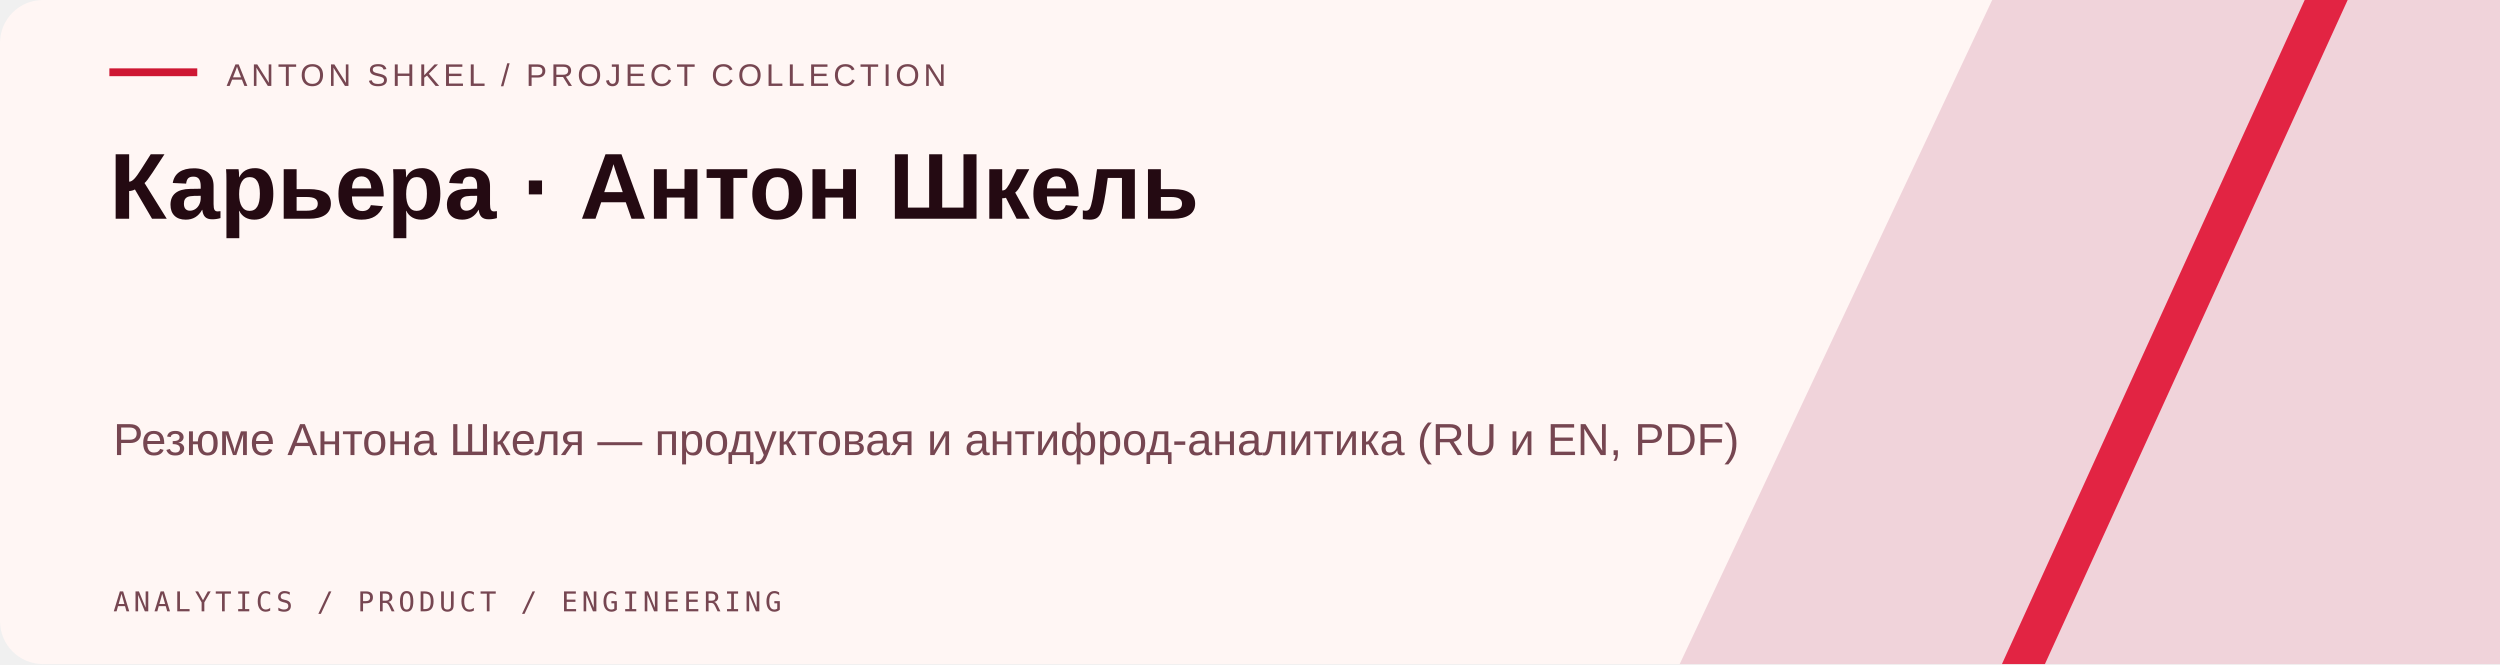
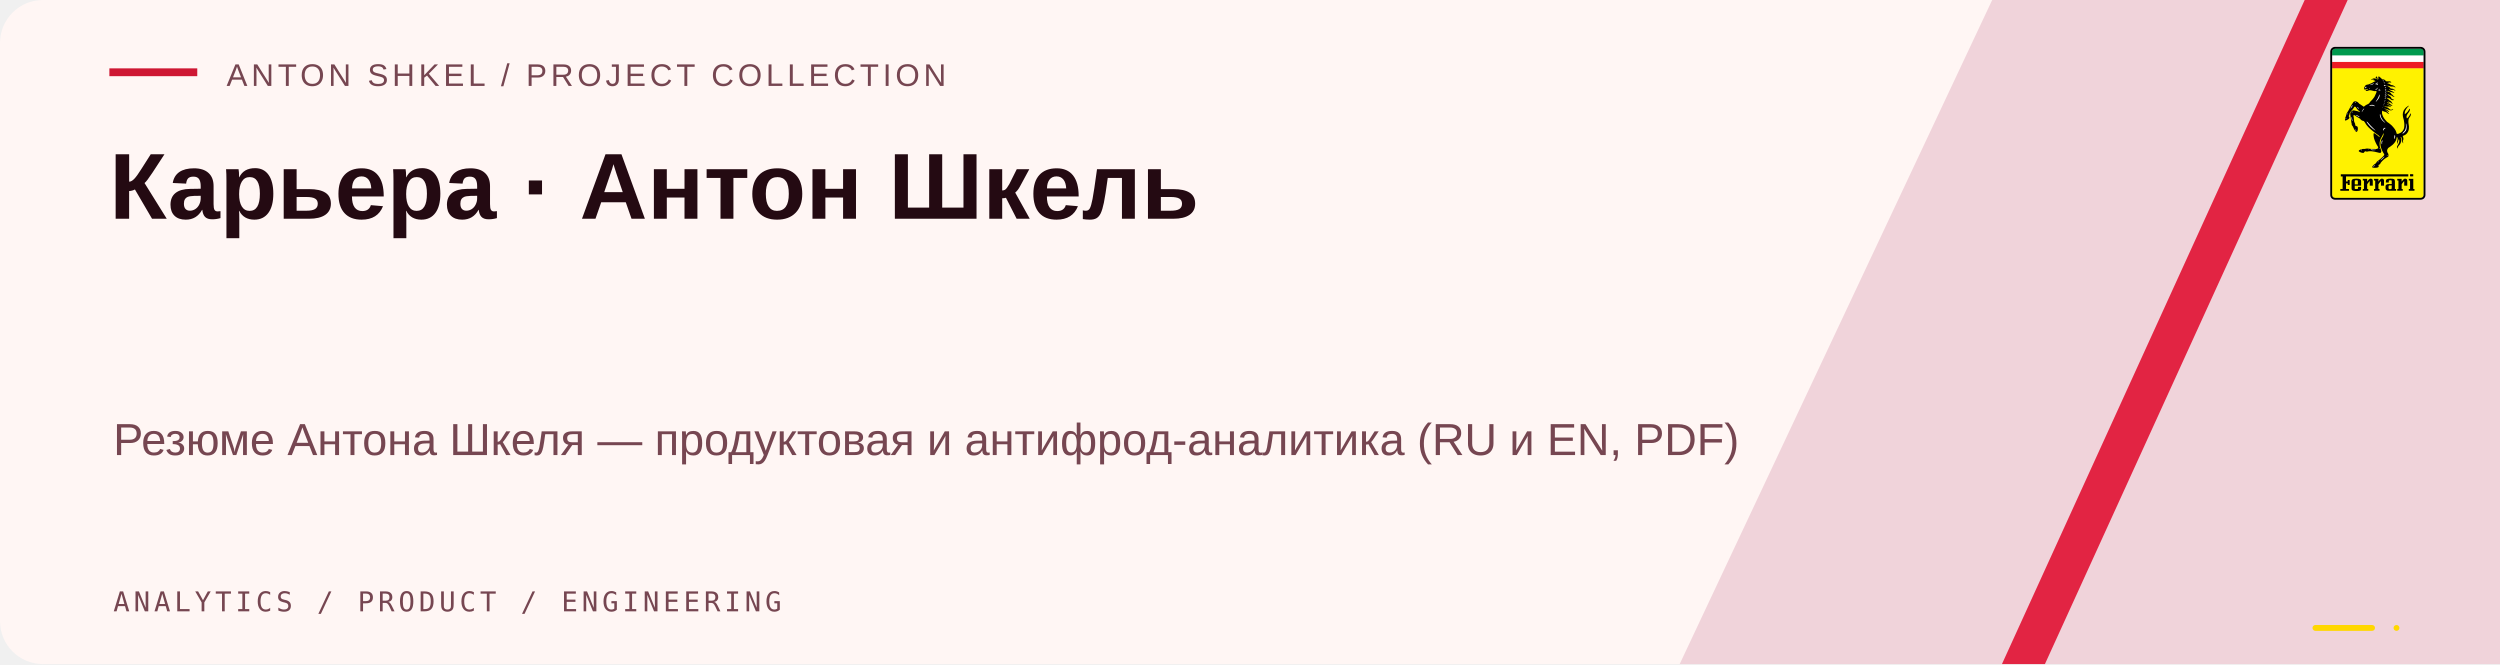
<svg xmlns="http://www.w3.org/2000/svg" width="1280" height="340" viewBox="0 0 1280 340" role="img" aria-label="Карьера · Антон Шкель">
  <rect width="1280" height="340" rx="22" fill="#fff6f4" />
  <path d="M1020 0h260v340H860z" fill="#f0d3da" />
  <path d="M1180 0h22l-155 340h-22z" fill="#e22443" />
  <rect x="56" y="35" width="45" height="4" fill="#ce1733" />
  <text x="116" y="44" fill="#764651" font-family="Segoe UI,Arial,sans-serif" font-size="16" letter-spacing="2">ANTON SHKEL / PROJECT COLLECTION</text>
  <g font-family="Segoe UI,Arial,sans-serif">
    <text x="56" y="112" font-size="48" font-weight="700" fill="#240a12">Карьера · Антон Шкель</text>
    <text x="58" y="233" font-size="23" fill="#764651">Резюме Антона Шкеля — продуктовая и антифрод-аналитика (RU и EN, PDF)</text>
  </g>
  <text x="58" y="313" font-family="Consolas,monospace" fill="#764651" font-size="14" letter-spacing="2">ANALYTICS / PRODUCT / ENGINEERING</text>
+   <g id="tifoso-badge">
+     <g transform="translate(1193 24) scale(0.1424419)">
+       <path fill="none" clip-rule="evenodd" d="M0 574.034V0l349.46.369v573.665" />
+       <path d="M325.738 0c9.509 0 17.198 7.607 17.198 17.015V532.42c0 9.4-7.689 17.015-17.198 17.015H17.753c-9.5 0-17.191-7.614-17.191-17.015V17.015C.562 7.607 8.253 0 17.753 0h307.985" fill="#FFF" />
+       <path d="M7.246 76.404h329.229V531.39c0 3.784-.646 6.123-3.198 8.661-2.77 2.753-5.2 3-9.586 3l-306.615.03c-2.416 0-4.269-.77-6.269-2.461-2.477-2.123-3.561-4.769-3.561-7.569V76.404" fill="#FFF200" />
+       <path fill="#ED1C24" d="M7.246 53.513h329.229v23.375H7.246z" />
+       <path fill="#FFF" d="M7.246 30.091h329.229v23.376H7.246z" />
+       <path d="M16.553 6.315h310.4c4.971 0 9.555 4.792 9.555 9.469v14.922H7.246l.03-13.123v-1.092c0-5.291 4.077-9.653 9.277-10.176" fill="#009A4E" />
+       <path d="M325.738 0c9.509 0 17.198 7.607 17.198 17.015V532.42c0 9.4-7.689 17.015-17.198 17.015H17.753c-9.5 0-17.191-7.614-17.191-17.015V17.015C.562 7.607 8.253 0 17.753 0h307.985m0 6.792H17.753c-5.708 0-10.322 4.584-10.322 10.223V532.42c0 5.646 4.615 10.199 10.322 10.199h307.985c5.709 0 10.323-4.553 10.323-10.199V17.015c0-5.638-4.614-10.223-10.323-10.223z" />
+       <path d="M165.692 105.28s-.208 1.984-.661 3.146c-.446 1.076-1.608 1.8-1.531 2.522.077.708.831 1.562 2 2.153 1.146.6 1.607 1.062 2.784 1.362 1.092.27 2.477 1.069 2.869.154.393-.931-.199-2.062-.861-3.146-1.154-1.892-1.738-2.354-3.438-4.954-.362-.56-.646-1.161-1.162-1.237" />
+       <path d="M157.069 309.693c.115-.339 2.838 1.385 4.253 2.216 2.977 1.784 4.315 2.845 6.946 4.814 2.085 1.585 3.092 2.4 5.185 4.2 2.568 2.215 3.953 4.107 4.646 3.677 1-1.2-1.638-4.708-3.97-6.614-2.268-1.878-4.614-3.4-6.422-4.585-2.331-1.555-2.539-1.908-6.023-4.247-3.746-2.507-6.976-5.66-6.976-5.66l-3.639-2.861-5.699-4.808-6.338-5.838-4.784-5.331s-3.723-4.553-4.315-5.431c-.6-.869-2.354-3.685-3.799-6.068-1.293-2.139-3.8-5.461-4.031-5.746-1.354-1.639-4.446-.977-8.039-3.092-4.361-2.577-5.415-4.931-5.415-4.931s-.162-.345-.331-.53c-.162-.193-.492-.431-.492-.431l-2.285-1.592-1.308-.862s-.992-.823-2.238-1.354c-1.254-.554-4.046-2.177-4.046-2.177l-4.992-3.184s-1.954-1.569-2.6-2.092c-.661-.5-1.892-1.215-1.892-1.215s-.785-.393-1.023-.408c-.238-.016-1.276-.108-1.276-.108s-.962-.254-1.939.893c-.977 1.154-.738.538.854 7.03.63 2.553.569 11.561 1.246 14.306.861 3.523 3.338 8.077 3.592 8.615.247.531.423 2.5.423 2.5s-.107 1.593.062 2.601c.754 4.653 7.561 1.591 9.062 7.976 1.477 6.3-.885 12.584-.885 12.584s-1.462 3.124-3.531 3.615c-2.061.478-5.261-4.091-7.576-7.791-2.284-3.639-4.153-8.408-4.753-9.923-.6-1.516-.916-1.847-1.608-2.946-1.023-1.639-1.846-1.338-2.992-3.923-1.154-2.584-.131-3.623-.646-5.876-.3-1.246-.569-1.385-.961-3.17-.377-1.776-.885-7.43-.885-7.43l-.723-5.261s-.254-2.4-.584-3.908c-1.146-5.261-1.546-10.353-1.546-10.353l-.215-2.092-.077-2.161s-.069-1.039.185-2.108c.254-1.068.77-1.953.77-1.953s1.062-1.777 1.246-2.223c.177-.423 2.346-2.946 2.346-2.946s1.138-.946 2.992-2.077c1.862-1.131 3.531-1.054 3.531-1.054s.492-.046 3.785.362c3.292.407 10.061 2.207 11.769 2.646 1.684.455 3.7 1.162 5.007 1.892 3.761 2.046 4.9 1.178 1.908-1.168-2.016-1.577-2.584-2.285-4.208-3.761-1.37-1.262-2.446-2.101-3.469-3.262-1.023-1.185-3.938-5.484-3.938-5.484l-1.823-2.692s-.977-1.107-1.139-1.185a13.378 13.378 0 01-.646-.469s-1.207.061-2.454-.177c-1.261-.254-1.846 1.516-1.846 1.516s-2.708 5.053-5.461 8.146c-4.461 5.022-7.661 8.438-9.299 11.114-2.3 3.708-1.792 7.77-2.977 9.646-.692 1.1-1.069 1.262-1.446 2.223-1.154 2.916 3.038 4.515 2.077 7.745-1.531 5.124-13.53 10.192-15.123 9.346-1.654-.869-.3-7.799.254-10.038.569-2.253 2.253-5.576 2.408-5.745.146-.162.554-.947.676-1.608.131-.661.177-2.161.254-2.992.077-.839.423-2.161.423-2.161s.046-.285 1.107-2.584c1.069-2.315 4.977-7.7 7.777-12.838 1.846-3.354 2.615-5.384 4.461-8.746 1.7-3.084 4.615-7.792 4.615-7.792s1.23-2.4 1.807-3.292c.585-.916 1.815-2.646 2.969-4.354 1.162-1.7 1.446-2.977 2.961-4.377 1.254-1.169 2.108-1.792 3.746-2.315 2.438-.808 4.108-.376 6.6.316 2.584.707 4.361 1.892 6.054 3.292a24.232 24.232 0 012.938 2.977l.823 1.215.507.3 1.57 1.008 3.592 2.376s8.523 5.8 9 6.115c.454.3 1.984 1.554 2.284 1.654.316.092 2.585-2.37 7.039-5.438 5.153-3.577 6.976-3.308 8.685-4.238 1.684-.931 2.376-1.7 3.7-3.023 2-2 2.015-3.069 4.284-5.861 2.285-2.784 4.423-4.346 4.423-4.346s.315-.315 4.385-4.915c4.061-4.584 5.861-8.054 5.861-8.054l2.231-4.469s3.23-6.945 4.269-9.692c1.046-2.753 1.046-3.669 1.046-3.669s.153-.723-.631-2.123c-.808-1.393-1.639-.762-3.185-.446-2.961.631-4.761-.139-7.753-.661-2.738-.455-4.169-1.277-6.915-1.731-2.784-.469-4.407-.93-7.2-.661-.423.046-1.276.223-1.685.361-1.577.523-2.015.646-3.184 1.323-1.354.631-2.246.831-3.746.869-1.039.031-1.669.062-2.63-.315-.662-.254-1.039-.446-1.562-.915a3.658 3.658 0 01-.723-.839c-.03-.292-.123-.277.162-.753.277-.485.623-.57.623-.57l1.277-.315s1.8-.469 1.969-.516c.162-.046 1.877-.6 2.63-.838.762-.238 1.593-.677 1.593-.677s.461-.738.284-1.161c-.223-.478-1.246-.523-1.246-.523s-1.431.523-1.592.569c-.154.031-2.439.753-2.439.753s-1.792.393-3.184.723c-1.4.315-3.4.477-3.4.477l-.6-.162s-.677-.454-.784-.93c-.1-.423-.162-.739-.239-1.223-.3-1.77-.661-2.839-.238-4.584.162-.731.331-1.139.646-1.815.269-.562.446-.885.792-1.416l1.101-1.8 2.077-3.069c.715-.723 1.185-1.084 2.084-1.592 1.323-.738 2.092-.946 3.746-1.131 1.623-.177 1.846-.161 4.146-.677 2.315-.523 3.954-1.438 3.954-1.438s5.531-2.031 8.899-3.685c3.53-1.73 5.069-3.577 8.723-5.007 1.546-.6 2.446-.885 4.038-1.292.2-.131.3-.254.362-.493.154-.577-.738-.846-1.354-.785-.554.046-1.815.631-2.1 0-.216-.484 1.153-.769 1.153-.769s.646-.3.662-.661c.016-.554-.93-.193-1.354-.239-2.146-.239-2.315-.631-3.8-.992-1.746-.438-2.691-.977-4.507-1.054-1.6-.062-3.1.277-4.107.515-.992.254-1.023-.723-.631-.915 2.808-1.308 2.869-1.416 4.854-1.508 1.084-.046 2.6.185 2.769.269.162.092 2.331-.015 2.885-.584.569-.554-1.777-.523-2.885-.962-1.022-.407-2.584-.522-2.553-1.2.054-.677.808-.3 1.346-.438.676-.162 1.069-.146 1.761-.238 1.247-.169 1.354-.285 3.2-.438 1.823-.177 4.454.6 4.454.6s2.761 1.224 4.115 1.87c1.354.63 2.992.961 2.992.961s1.922.269 3.385-.646c1.484-.908.646-1.508.13-2.346-.508-.785-1.153-1.923-.208-4.077.839-1.877 1.277-4.069 1.516-4.269.301-.238 1.462 1.446 2.215 2.139 2.7 2.523 6.27 3.769 9.639 9.045.262.423 1.508-.254 5.415.346s7.323 4.784 8.185 5.785c.893 1.007 2.046.953 2.046.953l1.877.254 6.814.115s3.093-.554 4.877.124c1.246.469 5.4 3.246 3.508 4.299-1.323.739-2.569-.884-3.769-.961-1.416-.092-2.031.177-3.293.492-2.646.662-8.322 2.377-6.261 3.069.153.061.446.107.446.107l1.015.177s2.493.569 4 1.161c2.276.9 3.354 1.893 5.446 3.123 1.199.692 1.723 1.385 3.03 1.777 1.2.347 1.969 0 3.2.208 1.615.285 2.522.616 4 1.323 2.199 1.054 2.999 2.331 4.969 3.746.984.715 1.814.823 2.553 1.785.17.215.309.331.386.584.262.877-1.447.361-2.354.216-1-.169-1.415-.662-2.338-1.085-1.369-.646-2.016-1.354-3.508-1.623-1.077-.208-1.723-.046-2.83.015-1.077.046-1.646.208-2.724.223-1.83.031-2.861-.13-4.661-.508-2.016-.422-3.016-1.207-5.015-1.623-2.262-.469-6.261-2.407-5.877-.469.2.931 2.323 1.715 2.323 1.715s1.461.785 2.846 1.4c1.385.6 2.153 1.516 2.153 1.516l.954.708s.984 1.354 2.277 2.884c1.261 1.508 3.507 1.461 3.507 1.461s1.354 0 4.276.6c2.908.6 5.908 2.399 5.908 2.399s2.261 1.554 3.584 3.116c1.308 1.562.554 2.346.385 2.507-.153.169-.093.092-.277.169-.153.077-1.784-1.969-1.784-1.969l-1.169-.992s-1.139-.8-2.615-1.277c-1.477-.469-1.97-.154-1.97-.154s-3.138.877-5.876.8c-2.708-.077-4.123-1.162-4.123-1.162l-1.723-1.154s-2.585-2.423-2.678-1.276c-.062.777 1.139 1.638 1.139 1.638s.831.838 1.385 1.37c1.046 1.03 1.478 1.546 2.677 2.614 1.2 1.078 1.938 1.078 1.938 1.078s.646.153.892.2c.247.046.678.162.678.162s.4.154 2.276.916c1.861.753 3.877 2.392 3.877 2.392s.185.154.462.208c.276.031.83.308.984.354.169.038.646.038 1.723.192 1.093.162.677.854.677.854l-.185.261-.893.6s-1.153.331-1.938.369c-.8.046-1.938-.399-1.938-.399l-2.416-.908s-2.445-.646-2.969-.731c-.523-.077-2.707-.515-3.076-.592-.354-.084-1.446-.477-1.738-.646-.293-.161-.831-.269-2.154-.915-1.308-.646-1.831-1.392-3.461-1.908-1.646-.523-2.646-.63-3.877.224-2.123 1.461 3.199 1.7 5.846 3.022 3.908 1.923 6.107 3.338 7.03 5.416.938 2.084 1.877 2.838 1.877 2.838s2.754 1.385 3.984 2.838c.677.784.77 1.431 1.446 2.215 1.507 1.769 4.431 1.669 5.016 3.169.554 1.399-2.37.769-3.893.63-2.738-.269-3.4-2.777-5.954-3.784-1.445-.577-2.368-.577-3.846-1.084-2.692-.885-3.953-2.046-6.646-2.884-1.631-.5-4.585-2.646-4.215-.993.061.4.307.708.414.947.139.238.816 1.115.816 1.115s.907 1.2 1.322 1.516c.385.331 2.123 1.638 4.615 2.992 2.462 1.354 4.615 3.954 4.615 3.954s.739 1.062 1.093 1.801c.369.831.107 1.084.692 2.238.538 1.146.8 1.369 1.538 2.077 1.815 1.746 3.723 1.399 6.03 2.346.631.269.677.361 1.354 1.084.677.715-.124 1.022-.124 1.022s-2.568.662-4.23.523c-2.153-.169-3.123-.831-5.215-1.877-2.123-1.038-3.23-2.907-3.445-3.022-.185-.124-.708-.677-1.108-.962-.399-.284-1.431-.5-2.354-.754-.938-.253-1.462-.3-2.399-.554-1.277-.362-2.601-.923-3.201-1.115-.6-.208-1.969-.454-2.969.138-2 1.185 3.107 1.984 4.692 3.685.815.854 1.153 1.454 1.923 2.354.585.692.831 1.177 1.555 1.715.491.361 1.399.753 1.399.753s1.23.57 3.03 1.562c1.8.992 3.907 3.799 3.907 3.799l1.277 1.954.754 1.115.2.516.276.63s.924 1.2 1.6 1.592c.678.408.554.762.554.762s-.076.247-.554.516c-.461.285-.723.046-1.399-.154-.677-.192-1.123-.838-1.707-1.308-.616-.492-1.262-1.684-2.354-2.361-.969-.584-2.23-.792-2.723-.946-.477-.176-1.677-.93-2.154-1.138-.461-.185-1.707-.754-1.707-.754s-2.399-1.338-3.724-1.699c-1.322-.37-.477.438-.477.438s1.186 1.846 2.323 2.584c1.478.977 3.554 1.839 2.877 2.63-.462.516-1.077.331-1.754.254-1.107-.13-2.446-1.454-2.446-1.454s-.553-.361-3.03-1.146c-2.462-.808-1.554.546-.985 1.277a4.735 4.735 0 001.309 1.115l1.677.754.769.238s.678.123 2.908.646c2.23.508 3.462 1.593 3.462 1.593s1.199 1.115 2.86 2.346c1.692 1.246 3.354 1.562 4.277 1.685.923.115.892.761.892.761s.123.593.063.785a.453.453 0 01-.432.362c-.185 0-.276.077-.522.208-.246.123-1.2.277-1.2.277s-2.492-.077-4.461-.562c-1.938-.477-3.662-1.831-3.847-1.907-.153-.077-1.969-1.084-3.23-1.484-1.215-.408-3.169-.231-3.385-.154-.199.077-.877.185-2.03.523-1.169.308.292.753.292.753l.831.077 1.984.154s2.062.238 3.8.884c1.738.631 2.877 1.908 4.031 3.077a13.966 13.966 0 002.431 1.9l.923.6.477.361.123.315s-.046.162-.123.361c-.077.208-.369.361-.369.361s-.431-.077-.615-.077c-.216 0-1.523-.692-2.492-1.115-1-.438-1.508-.854-2.585-1.116-.923-.223-2.153-.323-2.431-.238-.276.077-2.308.362-3.877.469-1.568.123-2.923.146-4.769-.077-2.63-.315-6.122-2.393-6.569-1.815-.907 1.215 1.862 1.561 3.216 2.338 1.846 1.069 5.046 2.031 5.046 2.031s2.338.515 3.707 1.161c3 1.393 3.908 3.454 6.323 5.623 1.323 1.215 2.4 1.738 4.184 2 1.539.224 1.508.039 3.938-.438 2.446-.484 3.924-2.8 4.631-1.953.139.162.077.315.046.554-.046.238-.245.677-.245.677s-.277.392-.708.838c-.446.438-2.123 1.354-3 1.715-.877.362-3.03.962-5.738.877-2.708-.077-6.522-2.154-6.522-2.154l-2.738-1.154s-1.262-.592-2.123-.915c-2.277-.862-3.723-.785-6.062-1.4-1.446-.392-2.399-.8-3.707-1.069-1.323-.284-.569.239-.446.423.615.838 1.445 1.107 2.492 1.592 1.385.677 2.354.539 3.769 1.139 1.585.639 2.97 1.539 3.847 2.108.861.554 1.508 1.185 2.354 2.062l2.907 2.492s.677.554.754.785c.076.239.399.838.246 1.8-.17.962-.954.285-.954.285l-.769-.492-.77-.708-1.216-1.007s-1.045-.947-2.846-1.862c-1.784-.931-3.938-1.162-3.938-1.162s-1.908-.284-1.846.316c.092.592.521.646 2.029 1.038 1.523.393 2.523 1.162 2.523 1.162s1.555 1.154 2.677 2.43c1.107 1.278 1.431 2.516 1.431 2.516s.569 1.046 2 2.43c1.431 1.4 2.185.915 2.107 1.593-.077.677-.708.8-.708.8s-.369-.032-.522-.032c-.154 0-.523-.207-.923-.361s-1.908-1.2-1.908-1.2-2.368-1.922-2.63-2.107a408.68 408.68 0 01-2.523-1.877s-1.323-.846-2.262-1.323a28.107 28.107 0 00-2.969-1.2c-.707-.231-2.031-.308-2.031-.308s-1.584-.238-2.553-.6c-1.523-.585-3.293-2.208-3.492-2.285-.216-.084-1.631-.569-1.908-.523-.276.031-.923 2.708-1.076 4.254-.646 6.477 1.076 10.776 3.753 16.715 3.861 8.63 14.614 19.36 14.614 19.36s2.708 1.531 3.847 2.446c3.215 2.516 8.538 6.077 13.261 10.784 4.03 4.038 9.385 11.199 9.385 11.199s3.106 4.323 4.553 7.384c1.754 3.754 3.17 9.478 3.17 9.478s.123.984.215 1.2c.123.199.399.461.585.461l1.876.062c.185 0 2.323-.153 3.739-.508 1.4-.354 4.723-1.877 6.938-3.03 2.184-1.17 4.815-3.385 4.815-3.385s.507-.431 3.062-3.292c2.585-2.861 4.246-7.153 4.876-8.776.616-1.607 1.124-4.707 1.493-10 .399-5.314-.323-10.915-.323-10.915s-.969-7.815-1.555-10.477c-.584-2.645-1.999-6.984-1.999-6.984s-.984-3.86-1.292-6.298c-.324-2.439-.369-6.408-.369-6.408s0-2.43.783-6.922c.816-4.469 3.555-8.977 3.555-8.977s.769-1.516 3.724-5.054c3.03-3.623 3.998-4.192 6.983-6.354 2.37-1.7 5.43-4.438 6.432-3.792 1.107.692-1.079 2.077-1.817 2.8-1.861 1.846-5.337 5.107-8.153 10.022-2.461 4.254-3.384 7.069-3.998 9.846-.617 2.77-.354 5.815-.277 6.854.093 1.039.661.662.661.662s5.984-4.808 9.23-8.446c3.523-3.938 6.661-10.946 7.891-11.007.831-.054 1.216 1.823 1.016 2.692-.768 3.638-1.029 4.092-2.216 6.507-1.353 2.769-2.613 4-4.491 6.554-1.97 2.677-2.938 3.7-4.522 7.245-2.291 5.1-.954 9.039-.954 9.039s.277 2.392 1.353 2.361c1.802-.062 5.754-5.054 8.339-9.139 1.909-2.992 2.6-6.453 3.847-8.269 1.138-1.607 2.139 2.616 1.646 5.108-.57 2.961-2.031 5.623-5.246 9.815-3.138 4.091-3.046 7.984-3.046 7.984s-.323 1.777-.585 5.654c-.245 3.86.862 9.723.862 9.723s.983 4.899 1.185 8.614c.185 3.738.061 12.223-3.432 18.83-1.384 2.646-4.354 6.308-4.354 6.308s-2.292 2.354-4.169 3.722c-1.878 1.37-6.385 3.509-6.385 3.509s-3.122 1.076-3.553 1.169c-.462.123-.738.507-.738.507s.276.601.399.847c.107.247.984 2.399.984 2.399s.938 3.046 1.292 5.462c.354 2.415-.062 2.969-.399 4.815-.339 1.77-1.107.953-1.308 4.43-.169 3.078 1.216 4.615.969 8.062-.106 1.508-1.815-1.907-2.646-3.353-1.754-3.14-1.339-7.97-1.369-9.169-.047-1.2-.14-2.524-.585-4.031-.538-1.97-1.354-3.492-2.261-4.692-.924-1.185-1.893-1.861-2.216-1.738-.323.108-.354.738-.354 1.046-.016.339.63 1.477.769 1.724.169.23 1.323 2.338 1.323 2.338s.507 1.631.707 4.801c.201 3.138-.769 7.045-.769 7.045s-1.262 4.385-2.584 6.97c-1.479 2.845-4.754 6.722-4.754 6.722s-2.354 2.154-4.124 5.692c-1.737 3.538-.245 5.077-.892 5.538-.677.446-2.062-2.046-2.431-3.723-.354-1.569-.185-2.308.462-4.062.6-1.692 2.016-4.139 2.016-4.139l2.107-3.584s2.554-4.861 3.354-8.4c.8-3.507-.123-7.414-.123-7.414s-.107-1.292-.984-1.231c-.893.046-1.507.816-1.877 1.754-.724 1.938.308 1.585-.801 4.815-.86 2.538-1.107 2.2-1.569 3.707-.554 1.8-.846 3.646-.814 4.77.046 1.107-.569.646-.569.646s-1.077-2.001-1.077-4.492c0-1.354.062-2.123.216-3.478.246-2.169 1.138-5.491 1.138-5.491s.954-3.277.754-6.262c-.229-3.015-1.276-3.568-1.276-3.568s-.276-.4-1.446-.339c-1.153.093-1.092 2.169-1.092 2.169s-.354 2.97-.815 4.815c-1.277 5.092-2.984 7.769-6 12.061-2.738 3.877-6.445 7.293-8.308 8.893-1.846 1.631-7.538 5.769-7.538 5.769l-6.676 4.445s-2.646 2.585-3.847 5.662c-1.23 3.062-1.169 5.461-.462 8.276.709 2.831 1.724 4.123 2.262 4.922.523.771 1.555 2.154 1.893 3.786.215.999.062 1.599.123 2.614.063.893.185 1.385.154 2.293-.031 1.415.23 2.414-.585 3.568-.585.877-2.185 1.646-2.185 1.646s-1.814.799-2.893 1.461c-11.354 6.846-15.383 11.292-21.783 18.922-2.031 2.446-.538 2.293-2.707 5.185-1.316 1.724-4.354 1.724-5.454 3.784-1.53 2.815 3.446 5.585-2.3 8.062-7.407 3.2-20.153.907-20.407-.092-.692-2.739 2.492-5.907 3.623-7.169 5.184-5.662 9.815-5.801 11.515-10.492.369-1 .223-1.861 4.353-4.923 2.9-2.139 14.484-10.861 19.546-16.676 1.738-2 3.23-3.322 3.984-5.477.77-2.186-.754-3.554-.754-3.554l-2.077-3.385-3.984-7.123s-1.676-3.784-2.584-5.969c-.938-2.185-2.677-8.062-2.677-8.062s-1.276-5.291-1.493-8.738c-.384-6.184.462-9.783 2.094-15.783 2.107-7.784 6.891-11.046 8.799-18.769.555-2.245.677-6.092-.462-5.907-1.077.2-1.169 3.23-1.999 5.262-3.077 7.661-7.139 11.015-9.369 18.952-1.492 5.369-2.107 8.555-2.093 14.123.017 3.184-.107 2.6.708 8.123.323 2.03.815 3.122 1.416 5.106.43 1.416 1.584 4.062 1.584 4.062s1.585 3.492 2.139 5.938c.168.847.385 1.322.322 2.169-.107 1.461.154 1.77-.553 3.092-.877 1.647-.34 2.616-3.139 3.23-2.492.523-7.584-1.138-7.584-1.138s-20.93-6.338-34.291-4.508c-2.646.354-4.069 1.323-6.73 1.277-2.423-.031-3.654-1.924-6.077-1.2-.492.139-.646.492-1.092.785-3.538 2.461-.831 6.553-10.153 4.43-5.723-1.308-12.653-4.814-11.454-7.015 1.607-2.923 3.761-3.4 8.285-5.262 4.838-1.969 12.099-1.415 13.53-1.507 1.746-.139 4.254-1.354 7.376-1.431 5.4-.093 6.361.554 6.361.554l9.168.814 17.546.217s3.138-.231 4.384-.478c1.262-.247 2.254-2.723 2.945-3.908.678-1.168-.03-2.892-.03-2.892l-.522-.815-1.67-2.692-3.084-5.2-3.423-6.83s-2.238-4.753-3.43-7.876c-1.185-3.108-1.877-4.862-2.662-8.076-.823-3.309-1.331-5.985-1.438-8.646-.13-3.82-.384-6.789.685-9.912" />
+       <path d="M270.971 303.355c3.691-4.738 4.047-9.139 4.261-15.338.169-4.507-1.537-11.453-1.537-11.453l-.232-.508s-.646-.839-1.044.269c.061.978.185 1.762.185 1.762l.214 8.946s-.277 4.507-1.814 9.153c-2.585 7.846-9.446 11.338-10.445 14.169-1.711 4.691 5.997-1.293 10.412-7m-38.705 14.477s-1.508.431-1.539 1.922c-.03 1.493.369 2.785.323 4.585-.03 2.293-2.138 4.938-.784 5.8 2.323 1.477 4.322-8.923 3.615-10.461-.708-1.54-1.4-1.863-1.615-1.846m-26.06 72.103s-.432-.23-1.277.093c-.83.322-.77 1.185-.77 1.185s-.169.923.508 1.016c.678.123 1.785-1.539 1.785-1.724 0-.185-.246-.57-.246-.57m-24.522 17.43s-.247.247-.031.415c.23.201.554-.046.554-.046s4.23-3.307 6.738-5.63c2.646-2.492 6.462-6.784 6.462-6.784s.261-.323-.031-.6c-.309-.277-1.031.153-1.631.43-.523.277-.831.569-1.23.893-.369.339-1.631 1.631-1.631 1.631l-3.262 3.169-2.062 1.938-1.999 1.907-.831.955s-.216.369-.276.461c-.063.107-.277.384-.277.384s-.309.293-.309.385c0 .077-.092.154-.092.247a1.438 1.438 0 01-.092.245m-7.315 4.801s-.454-.369-1.169-.016c-.723.385-1.492 1.368-1.555 1.477-.068.139-.461.662-.191 1.123.269.462 1.184-.216 1.322-.246.131 0 1.324-.953 1.324-.953s.692-.432.269-1.385m-14.007 14.183s-.6-1.107-1.385-.646c-.785.462-1.215.616-1.938 1.615-.123.169-.9 1.17-1.039 1.431-.138.247-.915 1.724.662 1.831 2.708.153.93-1.584 1.861-2.262.754-.522 2.169-.384 2.185-.938.015-.553-.346-1.031-.346-1.031m-47.998-56.675s-1.623.401-1.746.955c-.131.584.946 1.138 1.115 1.168.192.031.554.462 1.638-.277 1.069-.722 1.023-1.338 1.023-1.338s.631-.738-2.03-.508m26.399-.861s-.016-.6-1.162-.522c-1.169.062-1.415.276-1.446.461-.038.169.062.462 1.1.554 1.054.062 1.477-.001 1.508-.493m24.96.723c-2.1-.016-1.438.047-2.73.108-2.346.123-3.623.03-5.938-.124-3.247-.215-8.269-1.015-8.269-1.015s-.631-.153-.885.262c-.231.384.615 1.276 1.369 1.508 4.115 1.277 4.338 1.062 7.138 1.107 1.562.016 2.431-.139 3.985-.231 1.969-.152 2.884.154 5.03-.415.561-.139 1.1-1.184.3-1.2m14.061-4.169s-.423-.491-1.293-.061c-.86.415-1.384 1.353-1.384 1.353s-.407.646.462.555c.846-.123 1.607-.492 1.807-.615.223-.125.854-.709.408-1.232m-12.238-168.769s5.938-5.561 10.191-12.914c2.522-4.385 3.622-14.592 1.454-12.054-.978 1.162-2.162 6.454-4.039 10.376-2.677 5.584-8.392 13.492-8.392 13.492s-1.229 2.631.786 1.1m-23.737 14.131s-.631.492-.346 1.277c.3.8 1.508.2 1.508.2s2.746-1.038 5.623-1.146c2.884-.123 6.884.738 6.884.738s1.907.523 2.223.646c.315.131 1.354.631 1.531.692.154.069 1.146.554 1.7.054.554-.508-3.469-4.161-7.576-4.715-6.839-.931-11.33 2.015-11.33 2.015l-.217.239m-28.168 24.083c.484.416 2.769-3.938 4.676-6.692 1.4-2.015 3.955-5.384 3.955-5.384s1.153-1.546-.8-.684c-.792.354-2.961 2.007-4.492 5.046-1.293 2.584-3.847 7.306-3.339 7.714m-15.799-18.915s-.493 1.685 1.477 3.792c1.984 2.116 2.492 3.861 3.754 2.6.346-.346-1.231-3.192-2.031-3.984-.823-.785-1.408-1.431-1.408-1.431l-.515-.423-.662-.369-.377-.153s-.1-.093-.238-.032m-6.401-16.153s-2.138.4-2.661 1.438c-.531 1.039 2.461.408 2.461.408s1.984.107 2.031-.646c.046-.769-.253-.846-1.831-1.2m-33.975 56.305c-1.092-.315-1.276 1.832-1.423 2.523-.123.692.493 2.077.746 2.077.246-.016 1.115-1.369 1.161-2.03.047-.677.478-2.269-.484-2.57m35.284 41.937s-1.954-1.547-2.254-.931c-.292.615 1.608 3.33 1.608 3.33s.584.893 1.484.492c.884-.43.569-1.415.569-1.415s-.6-1.261-1.407-1.476m-14.73-45.352s-.5-.13-.677.469c-.185.6-.169 1.577-.3 2.761-.107.924.239 3.385.239 3.385s.192 1.954.584 3.116c.423 1.276 1.546 3.092 1.546 3.092s.423.931.946.885c.515-.054.392-.662.392-.662s-1.638-6.491-1.684-7.153c-.193-2.161-.193-4.792-.193-4.792l-.015-.393s-.016-.693-.838-.708m2.553-19.806s-.9-.169-1.73 1.561c-.838 1.754-.661 2.462-.585 2.539.062.077.723.062 1.785-1.561 1.054-1.608.815-2.224.815-2.224s-.062-.315-.285-.315m24.753 17.945s1.084 1.622-.992 1.246c-2.084-.377-6.461-3.831-8.246-4.761-1.762-.931-4.662-1.224-3.446-2.315.223-.185.284-.363.63-.377.362-.016 1.562.453 1.638.507.062.03 3.146 1.307 3.261 1.338.108.046 1.839.785 3.069 1.507 1.231.73 3.23 2.13 3.23 2.13l.856.725m57.697 49.675c.569 1.784-6.569-3.77-10.392-6.716-10.13-7.8-22.53-23.791-20.984-25.206 1.277-1.162 6.361 6.161 13.815 14.229 7.969 8.6 17.23 16.631 17.561 17.693m29.798-7.647c-2.215 2.361-2.999 5.385-1.723 7.646 1.246 2.199 1.631-3.216 3.016-4.808 1.2-1.393 1.938-1.169 3.907-2.569 3.354-2.361-2.399-3.276-5.2-.269m-12.676-50.474c-1.523-.246-1.477 2.069-1.262 3.708 1.016 7.337 4.309 12.991 8.707 18.314 2.678 3.246 10.016 9.03 10.861 8.1.309-.331-6.984-5.969-11.63-13.214-3.292-5.138-5.046-9.484-5.461-13.723-.045-.539.077-2.977-1.215-3.185M151.731 133.57c-3.308 1.792-9.046 3.37-9.046 3.37s-.262.569.477.508c4.916-.393 6.792-1.008 9.408-2.162 2.615-1.13 4.515-4.269 4.515-4.269s1.062-1.954-.907-.346c-.616.492-2.632 1.907-4.447 2.899m39.906-12.606s-1.123-.247-1.877.223c-.754.477-.539.854-.539.854s1.17.892 2 1.039c.831.123 2.615.9 2.555.3-.078-.615-1.077-1.715-1.432-2.015-.322-.317-.707-.401-.707-.401m-18.783 34.46c.191.392 3.545-.523 4.838-1.247 1.008-.569 1.407-2.477 1.407-2.477s.277-1.846-.153-1.131c-1.916 3.132-6.278 4.454-6.092 4.855m-.108-8.608c1.354-2.6-3.716 2.7-6.3 4.069-1.577.831-4.146 1.938-4.146 1.938s-.677.846.269.769c.946-.062 3.354.754 5.308-.754.462-.369 2.492-3.323 2.492-3.323s1.73-1.469 2.377-2.699m-.785 11.061c.107.423 5.791.284 7.215-.146 1.123-.308 1.738-2.292 1.738-2.292s.677-1.738.092-1.154c-2.576 2.631-9.144 3.169-9.045 3.592m-91.296 52.067s-.861-.315-1.93 1.292c-1.062 1.6-5.846 8.869-5 9.938 1.007 1.261 5.153-6.492 6.416-7.938 1.276-1.469.753-2.946.753-2.946s-.015-.331-.239-.346M184.883 341c-.523 2.415.092 7.354.924 8.322 2.03 2.446.784-3.83 1.076-6.031.246-2.045.492-2.753 1.508-4.938 1.815-3.938-2.445-2.492-3.508 2.647m-17.461-210.044s-1.576.046-2.807.723c-1.246.677-1.554 1.639-1.554 1.639s-.254.692-.084 1.069c.361.823 2.069-.423 3.261-.016.961.346 1.423.631 2.161 1.515.646.77 1.777 1.877 2.485 1.246.73-.615.462-2.192.462-2.192s-.839-2.569-1.938-3.292c-1.109-.738-1.986-.692-1.986-.692m-26.198 18.068s-.885.138-.677 1.215c.208 1.054.785.892.785.892s1.831-.785 1.723-1.884c-.131-1.108-1.831-.223-1.831-.223m-12.792-5.738s-.961.039-1.638 1.23a14.986 14.986 0 00-1.054 2.416s-.315 1.554.238 2.046c.562.484 1.177-1.007 1.984-1.592.484-.346.785-.5 1.285-.854.685-.47 1.8.13 1.723-1.254-.099-1.393-1.576-2.054-2.538-1.992m41.336-14.884s-2.176-.315-2.092.523c.077.784 1.178.315 1.885.631.692.315 1.154.438 1.707.946.408.361.361 1.069.862 1.084.692.016.554-.269.554-.269s-.631-1.877-1.453-2.407c-.816-.539-1.463-.508-1.463-.508m24.284 8.776c-.308 1.185-.493 1.592-.493 1.592s-.614 2.408 1.816 1.523c2.431-.893 1.169-.516 2.922-1.369 1.724-.846 1.693-.377 2.955-.315.43.015.707.03 1.354-.092.553-.124.322-.77-.908-1.101-1.322-.346-2.938-.269-4.814-.285-1.108-.014-2.509-1.137-2.832.047m1.077-8.899s-1.108-.254-1.877.223c-.754.469-.523.846-.523.846s1.154.916 2 1.039c.831.146 2.615.915 2.554.3-.093-.6-1.077-1.715-1.431-2.015-.353-.301-.723-.393-.723-.393m4.278 16.715s-1.186-.239-2.001.215c-.8.446-.585.808-.585.808s1.262.847 2.154.977c.893.123 2.8.846 2.723.269-.076-.569-1.154-1.623-1.508-1.907-.354-.286-.783-.362-.783-.362m.369 6.06s-1.263-.284-2.124.239c-.861.515-.601.931-.601.931s1.309.992 2.263 1.131c.938.146 2.969.977 2.876.315-.076-.661-1.215-1.861-1.615-2.184-.369-.34-.799-.432-.799-.432m.568 5.908s-1.369-.315-2.293.269c-.938.584-.646 1.054-.646 1.054s1.415 1.107 2.431 1.277c1.031.162 3.23 1.107 3.139.361-.093-.738-1.324-2.108-1.754-2.469-.4-.385-.877-.492-.877-.492m-.123 7.307s-1.369-.292-2.293.285c-.938.569-.676 1.038-.676 1.038s1.445 1.107 2.461 1.277c1.016.162 3.215 1.108 3.123.369-.107-.746-1.323-2.115-1.738-2.477-.431-.376-.877-.492-.877-.492m-1 14.246s-1.385-.3-2.308.285c-.923.577-.646 1.039-.646 1.039s1.415 1.115 2.431 1.277c1.031.154 3.231 1.115 3.139.361-.093-.738-1.322-2.1-1.754-2.477a2.2 2.2 0 00-.862-.485m.924-7.123s-1.57-.361-2.678.315c-1.062.661-.738 1.2-.738 1.2s1.646 1.292 2.83 1.477c1.17.192 3.724 1.277 3.631.431-.123-.869-1.539-2.446-2.03-2.869a2.635 2.635 0 00-1.015-.554m-1.601 13.569s-1.139-.27-1.907.215c-.77.477-.523.854-.523.854s1.169.931 2 1.054c.846.139 2.646.915 2.584.3-.092-.616-1.092-1.731-1.445-2.031-.339-.315-.709-.392-.709-.392m-1.077 6.168s-.923-.2-1.569.193c-.614.392-.431.707-.431.707s.969.754 1.662.869c.691.108 2.215.77 2.153.247-.062-.5-.923-1.431-1.2-1.685a1.616 1.616 0 00-.615-.331m-1.322 5.631s-.831-.192-1.416.169c-.554.346-.4.646-.4.646s.877.677 1.508.77c.631.115 1.984.692 1.924.238-.047-.454-.801-1.308-1.063-1.531-.262-.23-.553-.292-.553-.292m-1.324 4.615s-.861-.193-1.414.153c-.586.362-.416.646-.416.646s.877.692 1.508.785c.631.1 1.984.692 1.923.224-.046-.454-.8-1.292-1.077-1.516-.247-.23-.524-.292-.524-.292m-1.614 5.354s-.677-.162-1.154.123c-.462.3-.308.523-.308.523s.707.555 1.215.647c.508.076 1.615.554 1.555.168-.047-.361-.662-1.038-.862-1.23-.216-.185-.446-.231-.446-.231m-1.923 5.007s-.585-.139-.985.107c-.399.254-.276.461-.276.461s.615.469 1.046.531c.431.085 1.384.493 1.338.162-.03-.315-.569-.9-.738-1.054a1.13 1.13 0 00-.385-.207m-1.985 4.762s-.601-.131-1 .123c-.386.238-.247.438-.247.438s.585.477 1.031.554c.446.062 1.384.469 1.338.162-.03-.339-.569-.916-.738-1.077-.184-.155-.384-.2-.384-.2M60.52 240.72s-.992 1.922-.5 2.977c.485 1.062 1.823-1.685 1.823-1.685s1.384-2.739.823-3.238c-.569-.508-.899.907-2.146 1.946" fill="#FFF" />
+       <path d="M200.543 487.684v-3.737c0-8.493 4.293-10.154 16.831-10.215 11.538.061 15.614 1.507 15.614 8.83v28.26h4.261v6.369h-28.183c-5.938 0-9.814-4.077-9.814-9.092v-5.724c0-4.938 2.522-9.245 11.353-9.292h11.015v-8.6c0-4.492-.308-5.03-4.814-5.03h-.047c-5.399 0-5.753.708-5.753 5.03v3.2h-10.463m13.078 10.14c-2.215 0-3.523 1.784-3.523 3.999v5.461c0 2.201.939 3.954 3.523 3.985h3.969c2.185 0 3.97-.677 3.97-3.985l.03-9.46h-7.969zm-39.883-13.446V474.5h-15.722v5.877h4.192v30.429h-4.192v6.385h19.692v-6.385h-3.97V494.5c0-1.522 9.269-13.229 9.269-11.877v16.199H193.9v-18.229c0-4.169-2.724-6.86-7.693-6.86-5.908-.001-9.9 7.429-12.469 10.644m125.325 26.399V474.5h-16.046v5.877h4.493v30.399h-4.493v6.415h20.261v-6.415h-4.215m-165.777-26.399V474.5h-15.722v5.877h4.192v30.429h-4.192v6.385h19.676v-6.385h-3.954V494.5c0-1.522 9.261-13.229 9.261-11.877v16.199h10.884v-18.229c0-4.169-2.708-6.86-7.684-6.86-5.893-.001-9.892 7.429-12.461 10.644" />
+       <path d="M111.548 503.207h-11.03v3.2c0 4.339-.723 4.523-6.1 4.584h-.077c-6.162.031-5.815-.584-5.746-4.584v-7.585h22.952v-16.476c0-5.97-4.507-8.477-16.399-8.522h-1.707c-12.838.061-16.253 2.984-16.253 10.369v24.121c0 8.122 4.799 9.492 16.491 9.815h1.276c12.762-.293 16.592-1.17 16.592-8.754v-6.168m-22.828-20.246c0-2.245.677-3.354 3.246-3.385h4.838c2 0 3.115.893 3.115 2.492v12.354h-11.2v-11.461z" clip-rule="evenodd" fill-rule="evenodd" />
+       <path stroke-miterlimit="10" stroke-width=".74" stroke="#000" fill="none" d="M293.249 465.732v-7.723" />
+       <path d="M257.25 484.377V474.5h-15.738v5.877h4.185v30.429h-4.185v6.385h19.691v-6.385h-3.953V494.5c0-1.522 9.246-13.229 9.246-11.877v16.199h10.907v-18.229c0-4.169-2.74-6.86-7.725-6.86-5.875-.001-9.876 7.429-12.428 10.644" />
+       <path d="M63.435 496.438v-5.692h-6.13v20.076h10.622v6.369H36.783v-6.369h8.284v-45.09H38.56v-7.754h242.579v7.754H57.305v18.106h6.13v-5.353h7.054v17.953h-7.054" />
+       <path clip-rule="evenodd" fill-rule="evenodd" d="M287.339 457.701h11.568v7.631h-11.568z" />
+     </g>
+     <rect x="1184" y="320" width="32" height="3" rx="1.5" fill="#ffd700" />
+     <circle cx="1227" cy="321.5" r="1.5" fill="#ffd700" />
+   </g>
</svg>
